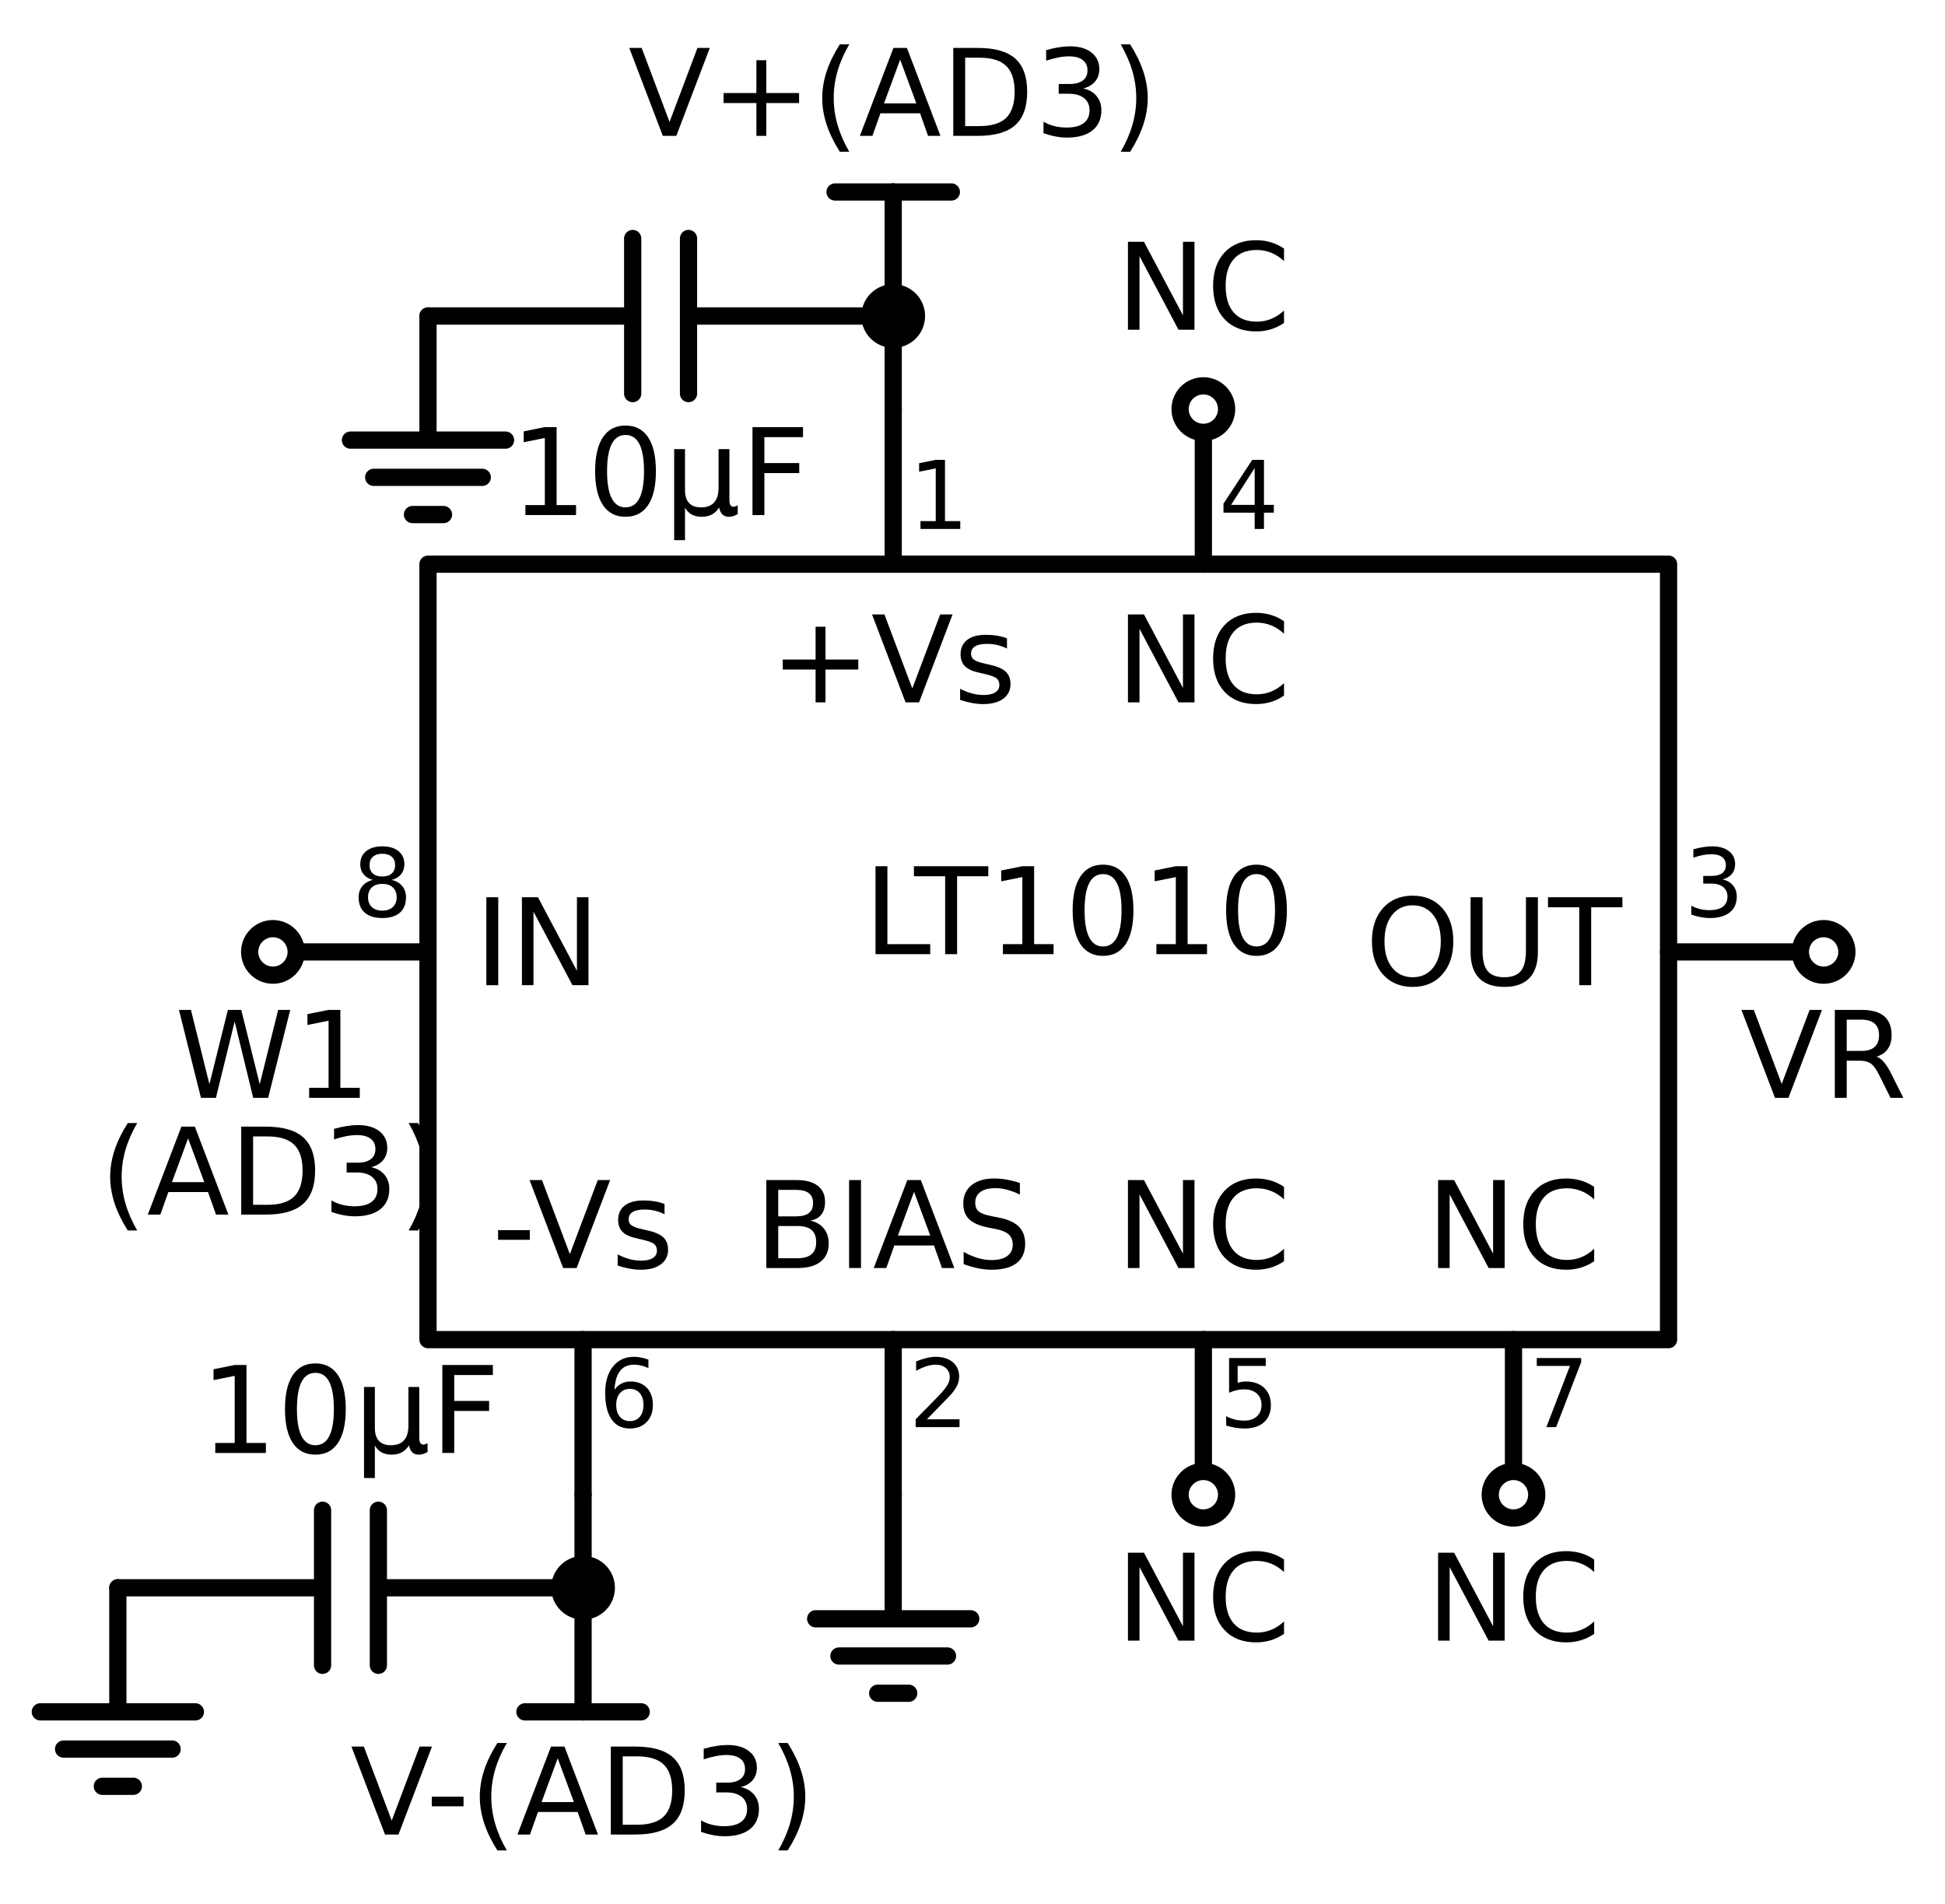
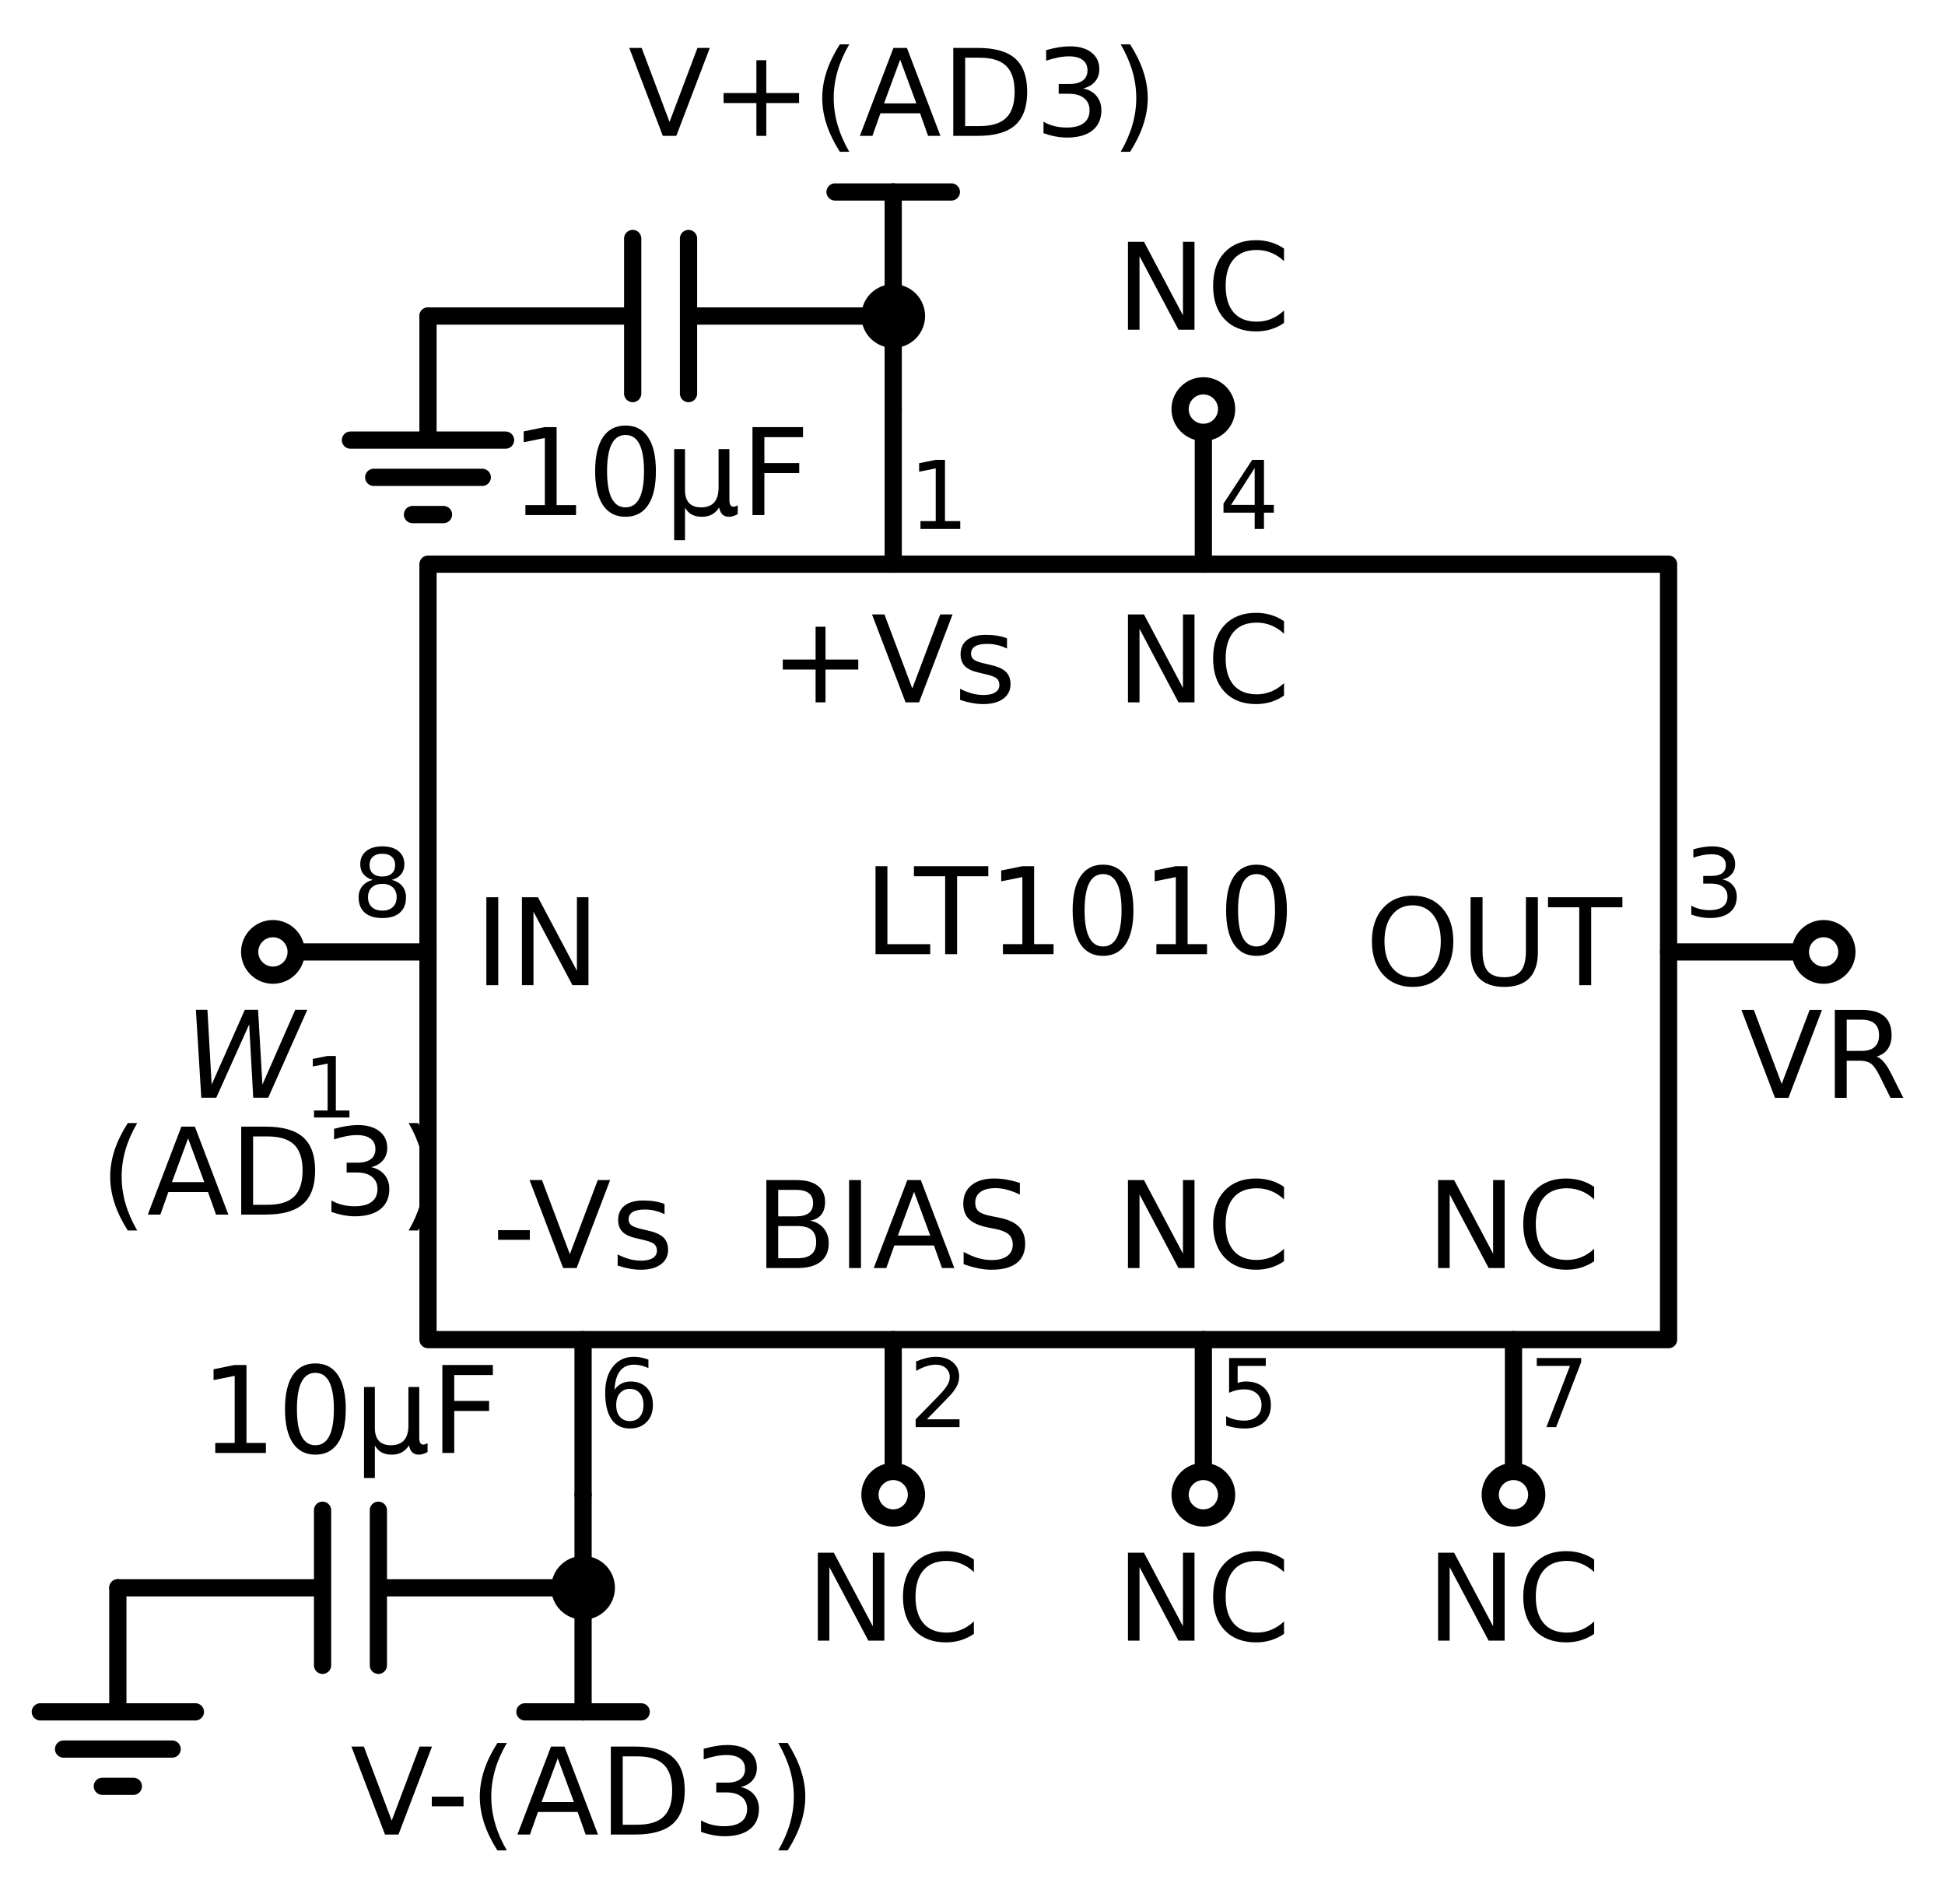
<svg xmlns="http://www.w3.org/2000/svg" xmlns:xlink="http://www.w3.org/1999/xlink" width="225.768pt" height="220.96pt" viewBox="0 0 225.768 220.96" version="1.1">
  <defs>
    <style type="text/css">*{stroke-linejoin: round; stroke-linecap: butt}</style>
  </defs>
  <g id="figure_1">
    <g id="patch_1">
      <path d="M 0 220.96  L 225.768 220.96  L 225.768 0  L 0 0  z " style="fill: #ffffff" />
    </g>
    <g id="axes_1">
      <g id="line2d_1">
-         <path d="M 49.68 155.48  L 193.68 155.48  L 193.68 65.48  L 49.68 65.48  L 49.68 155.48  " clip-path="url(#pcce61f2b95)" style="fill: none; stroke: #000000; stroke-width: 2; stroke-linecap: round" />
+         <path d="M 49.68 155.48  L 193.68 155.48  L 193.68 65.48  L 49.68 65.48  L 49.68 155.48  " clip-path="url(#pc2baa159cc)" style="fill: none; stroke: #000000; stroke-width: 2; stroke-linecap: round" />
      </g>
      <g id="line2d_2">
-         <path d="M 49.68 110.48  L 31.68 110.48  " clip-path="url(#pcce61f2b95)" style="fill: none; stroke: #000000; stroke-width: 2; stroke-linecap: round" />
+         <path d="M 49.68 110.48  L 31.68 110.48  " clip-path="url(#pc2baa159cc)" style="fill: none; stroke: #000000; stroke-width: 2; stroke-linecap: round" />
      </g>
      <g id="line2d_3">
-         <path d="M 193.68 110.48  L 211.68 110.48  " clip-path="url(#pcce61f2b95)" style="fill: none; stroke: #000000; stroke-width: 2; stroke-linecap: round" />
+         <path d="M 193.68 110.48  L 211.68 110.48  " clip-path="url(#pc2baa159cc)" style="fill: none; stroke: #000000; stroke-width: 2; stroke-linecap: round" />
      </g>
      <g id="line2d_4">
-         <path d="M 103.68 65.48  L 103.68 47.48  " clip-path="url(#pcce61f2b95)" style="fill: none; stroke: #000000; stroke-width: 2; stroke-linecap: round" />
+         <path d="M 103.68 65.48  L 103.68 47.48  " clip-path="url(#pc2baa159cc)" style="fill: none; stroke: #000000; stroke-width: 2; stroke-linecap: round" />
      </g>
      <g id="line2d_5">
-         <path d="M 139.68 65.48  L 139.68 47.48  " clip-path="url(#pcce61f2b95)" style="fill: none; stroke: #000000; stroke-width: 2; stroke-linecap: round" />
+         <path d="M 139.68 65.48  L 139.68 47.48  " clip-path="url(#pc2baa159cc)" style="fill: none; stroke: #000000; stroke-width: 2; stroke-linecap: round" />
      </g>
      <g id="line2d_6">
-         <path d="M 67.68 155.48  L 67.68 173.48  " clip-path="url(#pcce61f2b95)" style="fill: none; stroke: #000000; stroke-width: 2; stroke-linecap: round" />
+         <path d="M 67.68 155.48  L 67.68 173.48  " clip-path="url(#pc2baa159cc)" style="fill: none; stroke: #000000; stroke-width: 2; stroke-linecap: round" />
      </g>
      <g id="line2d_7">
-         <path d="M 103.68 155.48  L 103.68 173.48  " clip-path="url(#pcce61f2b95)" style="fill: none; stroke: #000000; stroke-width: 2; stroke-linecap: round" />
+         <path d="M 103.68 155.48  L 103.68 173.48  " clip-path="url(#pc2baa159cc)" style="fill: none; stroke: #000000; stroke-width: 2; stroke-linecap: round" />
      </g>
      <g id="line2d_8">
-         <path d="M 139.68 155.48  L 139.68 173.48  " clip-path="url(#pcce61f2b95)" style="fill: none; stroke: #000000; stroke-width: 2; stroke-linecap: round" />
+         <path d="M 139.68 155.48  L 139.68 173.48  " clip-path="url(#pc2baa159cc)" style="fill: none; stroke: #000000; stroke-width: 2; stroke-linecap: round" />
      </g>
      <g id="line2d_9">
-         <path d="M 175.68 155.48  L 175.68 173.48  " clip-path="url(#pcce61f2b95)" style="fill: none; stroke: #000000; stroke-width: 2; stroke-linecap: round" />
+         <path d="M 175.68 155.48  L 175.68 173.48  " clip-path="url(#pc2baa159cc)" style="fill: none; stroke: #000000; stroke-width: 2; stroke-linecap: round" />
      </g>
      <g id="line2d_10">
-         <path d="M 103.68 173.48  L 103.68 187.88  L 94.68 187.88  L 112.68 187.88  M 97.38 192.2  L 109.98 192.2  M 101.88 196.52  L 105.48 196.52  " clip-path="url(#pcce61f2b95)" style="fill: none; stroke: #000000; stroke-width: 2; stroke-linecap: round" />
+         <path d="M 103.68 47.48  L 103.68 42.08  L 103.68 36.68  " clip-path="url(#pc2baa159cc)" style="fill: none; stroke: #000000; stroke-width: 2; stroke-linecap: round" />
      </g>
      <g id="line2d_11">
-         <path d="M 103.68 47.48  L 103.68 42.08  L 103.68 36.68  " clip-path="url(#pcce61f2b95)" style="fill: none; stroke: #000000; stroke-width: 2; stroke-linecap: round" />
+         <path d="M 103.68 36.68  L 103.68 22.28  " clip-path="url(#pc2baa159cc)" style="fill: none; stroke: #000000; stroke-width: 2; stroke-linecap: round" />
      </g>
      <g id="line2d_12">
-         <path d="M 103.68 36.68  L 103.68 22.28  " clip-path="url(#pcce61f2b95)" style="fill: none; stroke: #000000; stroke-width: 2; stroke-linecap: round" />
+         <path d="M 103.68 22.28  L 96.93 22.28  " clip-path="url(#pc2baa159cc)" style="fill: none; stroke: #000000; stroke-width: 2; stroke-linecap: round" />
      </g>
      <g id="line2d_13">
-         <path d="M 103.68 22.28  L 96.93 22.28  " clip-path="url(#pcce61f2b95)" style="fill: none; stroke: #000000; stroke-width: 2; stroke-linecap: round" />
+         <path d="M 103.68 22.28  L 110.43 22.28  " clip-path="url(#pc2baa159cc)" style="fill: none; stroke: #000000; stroke-width: 2; stroke-linecap: round" />
      </g>
      <g id="line2d_14">
-         <path d="M 103.68 22.28  L 110.43 22.28  " clip-path="url(#pcce61f2b95)" style="fill: none; stroke: #000000; stroke-width: 2; stroke-linecap: round" />
+         <path d="M 103.68 36.68  L 79.92 36.68  M 79.92 45.68  L 79.92 27.68  M 73.44 45.68  L 73.44 27.68  M 73.44 36.68  L 49.68 36.68  " clip-path="url(#pc2baa159cc)" style="fill: none; stroke: #000000; stroke-width: 2; stroke-linecap: round" />
      </g>
      <g id="line2d_15">
-         <path d="M 103.68 36.68  L 79.92 36.68  M 79.92 45.68  L 79.92 27.68  M 73.44 45.68  L 73.44 27.68  M 73.44 36.68  L 49.68 36.68  " clip-path="url(#pcce61f2b95)" style="fill: none; stroke: #000000; stroke-width: 2; stroke-linecap: round" />
+         <path d="M 49.68 36.68  L 49.68 51.08  L 40.68 51.08  L 58.68 51.08  M 43.38 55.4  L 55.98 55.4  M 47.88 59.72  L 51.48 59.72  " clip-path="url(#pc2baa159cc)" style="fill: none; stroke: #000000; stroke-width: 2; stroke-linecap: round" />
      </g>
      <g id="line2d_16">
-         <path d="M 49.68 36.68  L 49.68 51.08  L 40.68 51.08  L 58.68 51.08  M 43.38 55.4  L 55.98 55.4  M 47.88 59.72  L 51.48 59.72  " clip-path="url(#pcce61f2b95)" style="fill: none; stroke: #000000; stroke-width: 2; stroke-linecap: round" />
+         <path d="M 67.68 173.48  L 67.68 178.88  L 67.68 184.28  " clip-path="url(#pc2baa159cc)" style="fill: none; stroke: #000000; stroke-width: 2; stroke-linecap: round" />
      </g>
      <g id="line2d_17">
-         <path d="M 67.68 173.48  L 67.68 178.88  L 67.68 184.28  " clip-path="url(#pcce61f2b95)" style="fill: none; stroke: #000000; stroke-width: 2; stroke-linecap: round" />
+         <path d="M 67.68 184.28  L 67.68 198.68  " clip-path="url(#pc2baa159cc)" style="fill: none; stroke: #000000; stroke-width: 2; stroke-linecap: round" />
      </g>
      <g id="line2d_18">
-         <path d="M 67.68 184.28  L 67.68 198.68  " clip-path="url(#pcce61f2b95)" style="fill: none; stroke: #000000; stroke-width: 2; stroke-linecap: round" />
+         <path d="M 67.68 198.68  L 60.93 198.68  " clip-path="url(#pc2baa159cc)" style="fill: none; stroke: #000000; stroke-width: 2; stroke-linecap: round" />
      </g>
      <g id="line2d_19">
-         <path d="M 67.68 198.68  L 60.93 198.68  " clip-path="url(#pcce61f2b95)" style="fill: none; stroke: #000000; stroke-width: 2; stroke-linecap: round" />
+         <path d="M 67.68 198.68  L 74.43 198.68  " clip-path="url(#pc2baa159cc)" style="fill: none; stroke: #000000; stroke-width: 2; stroke-linecap: round" />
      </g>
      <g id="line2d_20">
-         <path d="M 67.68 198.68  L 74.43 198.68  " clip-path="url(#pcce61f2b95)" style="fill: none; stroke: #000000; stroke-width: 2; stroke-linecap: round" />
+         <path d="M 67.68 184.28  L 43.92 184.28  M 43.92 193.28  L 43.92 175.28  M 37.44 193.28  L 37.44 175.28  M 37.44 184.28  L 13.68 184.28  " clip-path="url(#pc2baa159cc)" style="fill: none; stroke: #000000; stroke-width: 2; stroke-linecap: round" />
      </g>
      <g id="line2d_21">
-         <path d="M 67.68 184.28  L 43.92 184.28  M 43.92 193.28  L 43.92 175.28  M 37.44 193.28  L 37.44 175.28  M 37.44 184.28  L 13.68 184.28  " clip-path="url(#pcce61f2b95)" style="fill: none; stroke: #000000; stroke-width: 2; stroke-linecap: round" />
-       </g>
-       <g id="line2d_22">
-         <path d="M 13.68 184.28  L 13.68 198.68  L 4.68 198.68  L 22.68 198.68  M 7.38 203  L 19.98 203  M 11.88 207.32  L 15.48 207.32  " clip-path="url(#pcce61f2b95)" style="fill: none; stroke: #000000; stroke-width: 2; stroke-linecap: round" />
+         <path d="M 13.68 184.28  L 13.68 198.68  L 4.68 198.68  L 22.68 198.68  M 7.38 203  L 19.98 203  M 11.88 207.32  L 15.48 207.32  " clip-path="url(#pc2baa159cc)" style="fill: none; stroke: #000000; stroke-width: 2; stroke-linecap: round" />
      </g>
      <g id="text_1">
        <g transform="translate(40.88125 106.3923) scale(0.11 -0.11)">
          <defs>
            <path id="DejaVuSans-38" d="M 2034 2216  Q 1584 2216 1326 1975  Q 1069 1734 1069 1313  Q 1069 891 1326 650  Q 1584 409 2034 409  Q 2484 409 2743 651  Q 3003 894 3003 1313  Q 3003 1734 2745 1975  Q 2488 2216 2034 2216  z M 1403 2484  Q 997 2584 770 2862  Q 544 3141 544 3541  Q 544 4100 942 4425  Q 1341 4750 2034 4750  Q 2731 4750 3128 4425  Q 3525 4100 3525 3541  Q 3525 3141 3298 2862  Q 3072 2584 2669 2484  Q 3125 2378 3379 2068  Q 3634 1759 3634 1313  Q 3634 634 3220 271  Q 2806 -91 2034 -91  Q 1263 -91 848 271  Q 434 634 434 1313  Q 434 1759 690 2068  Q 947 2378 1403 2484  z M 1172 3481  Q 1172 3119 1398 2916  Q 1625 2713 2034 2713  Q 2441 2713 2670 2916  Q 2900 3119 2900 3481  Q 2900 3844 2670 4047  Q 2441 4250 2034 4250  Q 1625 4250 1398 4047  Q 1172 3844 1172 3481  z " transform="scale(0.015625)" />
          </defs>
          <use xlink:href="#DejaVuSans-38" />
        </g>
      </g>
      <g id="text_2">
        <g transform="translate(55.08 114.3431) scale(0.14 -0.14)">
          <defs>
            <path id="DejaVuSans-49" d="M 628 4666  L 1259 4666  L 1259 0  L 628 0  L 628 4666  z " transform="scale(0.015625)" />
            <path id="DejaVuSans-4e" d="M 628 4666  L 1478 4666  L 3547 763  L 3547 4666  L 4159 4666  L 4159 0  L 3309 0  L 1241 3903  L 1241 0  L 628 0  L 628 4666  z " transform="scale(0.015625)" />
          </defs>
          <use xlink:href="#DejaVuSans-49" />
          <use xlink:href="#DejaVuSans-4e" transform="translate(29.49219 0)" />
        </g>
      </g>
      <g id="text_3">
        <g transform="translate(195.48 106.3923) scale(0.11 -0.11)">
          <defs>
            <path id="DejaVuSans-33" d="M 2597 2516  Q 3050 2419 3304 2112  Q 3559 1806 3559 1356  Q 3559 666 3084 287  Q 2609 -91 1734 -91  Q 1441 -91 1130 -33  Q 819 25 488 141  L 488 750  Q 750 597 1062 519  Q 1375 441 1716 441  Q 2309 441 2620 675  Q 2931 909 2931 1356  Q 2931 1769 2642 2001  Q 2353 2234 1838 2234  L 1294 2234  L 1294 2753  L 1863 2753  Q 2328 2753 2575 2939  Q 2822 3125 2822 3475  Q 2822 3834 2567 4026  Q 2313 4219 1838 4219  Q 1578 4219 1281 4162  Q 984 4106 628 3988  L 628 4550  Q 988 4650 1302 4700  Q 1616 4750 1894 4750  Q 2613 4750 3031 4423  Q 3450 4097 3450 3541  Q 3450 3153 3228 2886  Q 3006 2619 2597 2516  z " transform="scale(0.015625)" />
          </defs>
          <use xlink:href="#DejaVuSans-33" />
        </g>
      </g>
      <g id="text_4">
        <g transform="translate(158.4622 114.3431) scale(0.14 -0.14)">
          <defs>
            <path id="DejaVuSans-4f" d="M 2522 4238  Q 1834 4238 1429 3725  Q 1025 3213 1025 2328  Q 1025 1447 1429 934  Q 1834 422 2522 422  Q 3209 422 3611 934  Q 4013 1447 4013 2328  Q 4013 3213 3611 3725  Q 3209 4238 2522 4238  z M 2522 4750  Q 3503 4750 4090 4092  Q 4678 3434 4678 2328  Q 4678 1225 4090 567  Q 3503 -91 2522 -91  Q 1538 -91 948 565  Q 359 1222 359 2328  Q 359 3434 948 4092  Q 1538 4750 2522 4750  z " transform="scale(0.015625)" />
            <path id="DejaVuSans-55" d="M 556 4666  L 1191 4666  L 1191 1831  Q 1191 1081 1462 751  Q 1734 422 2344 422  Q 2950 422 3222 751  Q 3494 1081 3494 1831  L 3494 4666  L 4128 4666  L 4128 1753  Q 4128 841 3676 375  Q 3225 -91 2344 -91  Q 1459 -91 1007 375  Q 556 841 556 1753  L 556 4666  z " transform="scale(0.015625)" />
            <path id="DejaVuSans-54" d="M -19 4666  L 3928 4666  L 3928 4134  L 2272 4134  L 2272 0  L 1638 0  L 1638 4134  L -19 4134  L -19 4666  z " transform="scale(0.015625)" />
          </defs>
          <use xlink:href="#DejaVuSans-4f" />
          <use xlink:href="#DejaVuSans-55" transform="translate(78.71094 0)" />
          <use xlink:href="#DejaVuSans-54" transform="translate(151.9043 0)" />
        </g>
      </g>
      <g id="text_5">
        <g transform="translate(105.48 61.39234) scale(0.11 -0.11)">
          <defs>
            <path id="DejaVuSans-31" d="M 794 531  L 1825 531  L 1825 4091  L 703 3866  L 703 4441  L 1819 4666  L 2450 4666  L 2450 531  L 3481 531  L 3481 0  L 794 0  L 794 531  z " transform="scale(0.015625)" />
          </defs>
          <use xlink:href="#DejaVuSans-31" />
        </g>
      </g>
      <g id="text_6">
        <g transform="translate(89.37922 81.51781) scale(0.14 -0.14)">
          <defs>
            <path id="DejaVuSans-2b" d="M 2944 4013  L 2944 2272  L 4684 2272  L 4684 1741  L 2944 1741  L 2944 0  L 2419 0  L 2419 1741  L 678 1741  L 678 2272  L 2419 2272  L 2419 4013  L 2944 4013  z " transform="scale(0.015625)" />
            <path id="DejaVuSans-56" d="M 1831 0  L 50 4666  L 709 4666  L 2188 738  L 3669 4666  L 4325 4666  L 2547 0  L 1831 0  z " transform="scale(0.015625)" />
            <path id="DejaVuSans-73" d="M 2834 3397  L 2834 2853  Q 2591 2978 2328 3040  Q 2066 3103 1784 3103  Q 1356 3103 1142 2972  Q 928 2841 928 2578  Q 928 2378 1081 2264  Q 1234 2150 1697 2047  L 1894 2003  Q 2506 1872 2764 1633  Q 3022 1394 3022 966  Q 3022 478 2636 193  Q 2250 -91 1575 -91  Q 1294 -91 989 -36  Q 684 19 347 128  L 347 722  Q 666 556 975 473  Q 1284 391 1588 391  Q 1994 391 2212 530  Q 2431 669 2431 922  Q 2431 1156 2273 1281  Q 2116 1406 1581 1522  L 1381 1569  Q 847 1681 609 1914  Q 372 2147 372 2553  Q 372 3047 722 3315  Q 1072 3584 1716 3584  Q 2034 3584 2315 3537  Q 2597 3491 2834 3397  z " transform="scale(0.015625)" />
          </defs>
          <use xlink:href="#DejaVuSans-2b" />
          <use xlink:href="#DejaVuSans-56" transform="translate(83.78906 0)" />
          <use xlink:href="#DejaVuSans-73" transform="translate(152.1973 0)" />
        </g>
      </g>
      <g id="text_7">
        <g transform="translate(141.48 61.39234) scale(0.11 -0.11)">
          <defs>
            <path id="DejaVuSans-34" d="M 2419 4116  L 825 1625  L 2419 1625  L 2419 4116  z M 2253 4666  L 3047 4666  L 3047 1625  L 3713 1625  L 3713 1100  L 3047 1100  L 3047 0  L 2419 0  L 2419 1100  L 313 1100  L 313 1709  L 2253 4666  z " transform="scale(0.015625)" />
          </defs>
          <use xlink:href="#DejaVuSans-34" />
        </g>
      </g>
      <g id="text_8">
        <g transform="translate(129.5552 81.51781) scale(0.14 -0.14)">
          <defs>
            <path id="DejaVuSans-43" d="M 4122 4306  L 4122 3641  Q 3803 3938 3442 4084  Q 3081 4231 2675 4231  Q 1875 4231 1450 3742  Q 1025 3253 1025 2328  Q 1025 1406 1450 917  Q 1875 428 2675 428  Q 3081 428 3442 575  Q 3803 722 4122 1019  L 4122 359  Q 3791 134 3420 21  Q 3050 -91 2638 -91  Q 1578 -91 968 557  Q 359 1206 359 2328  Q 359 3453 968 4101  Q 1578 4750 2638 4750  Q 3056 4750 3426 4639  Q 3797 4528 4122 4306  z " transform="scale(0.015625)" />
          </defs>
          <use xlink:href="#DejaVuSans-4e" />
          <use xlink:href="#DejaVuSans-43" transform="translate(74.80469 0)" />
        </g>
      </g>
      <g id="text_9">
        <g transform="translate(69.48 165.6383) scale(0.11 -0.11)">
          <defs>
            <path id="DejaVuSans-36" d="M 2113 2584  Q 1688 2584 1439 2293  Q 1191 2003 1191 1497  Q 1191 994 1439 701  Q 1688 409 2113 409  Q 2538 409 2786 701  Q 3034 994 3034 1497  Q 3034 2003 2786 2293  Q 2538 2584 2113 2584  z M 3366 4563  L 3366 3988  Q 3128 4100 2886 4159  Q 2644 4219 2406 4219  Q 1781 4219 1451 3797  Q 1122 3375 1075 2522  Q 1259 2794 1537 2939  Q 1816 3084 2150 3084  Q 2853 3084 3261 2657  Q 3669 2231 3669 1497  Q 3669 778 3244 343  Q 2819 -91 2113 -91  Q 1303 -91 875 529  Q 447 1150 447 2328  Q 447 3434 972 4092  Q 1497 4750 2381 4750  Q 2619 4750 2861 4703  Q 3103 4656 3366 4563  z " transform="scale(0.015625)" />
          </defs>
          <use xlink:href="#DejaVuSans-36" />
        </g>
      </g>
      <g id="text_10">
        <g transform="translate(57.13078 147.1684) scale(0.14 -0.14)">
          <defs>
            <path id="DejaVuSans-2d" d="M 313 2009  L 1997 2009  L 1997 1497  L 313 1497  L 313 2009  z " transform="scale(0.015625)" />
          </defs>
          <use xlink:href="#DejaVuSans-2d" />
          <use xlink:href="#DejaVuSans-56" transform="translate(30.20898 0)" />
          <use xlink:href="#DejaVuSans-73" transform="translate(98.61719 0)" />
        </g>
      </g>
      <g id="text_11">
        <g transform="translate(105.48 165.6383) scale(0.11 -0.11)">
          <defs>
            <path id="DejaVuSans-32" d="M 1228 531  L 3431 531  L 3431 0  L 469 0  L 469 531  Q 828 903 1448 1529  Q 2069 2156 2228 2338  Q 2531 2678 2651 2914  Q 2772 3150 2772 3378  Q 2772 3750 2511 3984  Q 2250 4219 1831 4219  Q 1534 4219 1204 4116  Q 875 4013 500 3803  L 500 4441  Q 881 4594 1212 4672  Q 1544 4750 1819 4750  Q 2544 4750 2975 4387  Q 3406 4025 3406 3419  Q 3406 3131 3298 2873  Q 3191 2616 2906 2266  Q 2828 2175 2409 1742  Q 1991 1309 1228 531  z " transform="scale(0.015625)" />
          </defs>
          <use xlink:href="#DejaVuSans-32" />
        </g>
      </g>
      <g id="text_12">
        <g transform="translate(87.58 147.1684) scale(0.14 -0.14)">
          <defs>
            <path id="DejaVuSans-42" d="M 1259 2228  L 1259 519  L 2272 519  Q 2781 519 3026 730  Q 3272 941 3272 1375  Q 3272 1813 3026 2020  Q 2781 2228 2272 2228  L 1259 2228  z M 1259 4147  L 1259 2741  L 2194 2741  Q 2656 2741 2882 2914  Q 3109 3088 3109 3444  Q 3109 3797 2882 3972  Q 2656 4147 2194 4147  L 1259 4147  z M 628 4666  L 2241 4666  Q 2963 4666 3353 4366  Q 3744 4066 3744 3513  Q 3744 3084 3544 2831  Q 3344 2578 2956 2516  Q 3422 2416 3680 2098  Q 3938 1781 3938 1306  Q 3938 681 3513 340  Q 3088 0 2303 0  L 628 0  L 628 4666  z " transform="scale(0.015625)" />
            <path id="DejaVuSans-41" d="M 2188 4044  L 1331 1722  L 3047 1722  L 2188 4044  z M 1831 4666  L 2547 4666  L 4325 0  L 3669 0  L 3244 1197  L 1141 1197  L 716 0  L 50 0  L 1831 4666  z " transform="scale(0.015625)" />
            <path id="DejaVuSans-53" d="M 3425 4513  L 3425 3897  Q 3066 4069 2747 4153  Q 2428 4238 2131 4238  Q 1616 4238 1336 4038  Q 1056 3838 1056 3469  Q 1056 3159 1242 3001  Q 1428 2844 1947 2747  L 2328 2669  Q 3034 2534 3370 2195  Q 3706 1856 3706 1288  Q 3706 609 3251 259  Q 2797 -91 1919 -91  Q 1588 -91 1214 -16  Q 841 59 441 206  L 441 856  Q 825 641 1194 531  Q 1563 422 1919 422  Q 2459 422 2753 634  Q 3047 847 3047 1241  Q 3047 1584 2836 1778  Q 2625 1972 2144 2069  L 1759 2144  Q 1053 2284 737 2584  Q 422 2884 422 3419  Q 422 4038 858 4394  Q 1294 4750 2059 4750  Q 2388 4750 2728 4690  Q 3069 4631 3425 4513  z " transform="scale(0.015625)" />
          </defs>
          <use xlink:href="#DejaVuSans-42" />
          <use xlink:href="#DejaVuSans-49" transform="translate(68.60352 0)" />
          <use xlink:href="#DejaVuSans-41" transform="translate(98.0957 0)" />
          <use xlink:href="#DejaVuSans-53" transform="translate(166.5039 0)" />
        </g>
      </g>
      <g id="text_13">
        <g transform="translate(141.48 165.6383) scale(0.11 -0.11)">
          <defs>
            <path id="DejaVuSans-35" d="M 691 4666  L 3169 4666  L 3169 4134  L 1269 4134  L 1269 2991  Q 1406 3038 1543 3061  Q 1681 3084 1819 3084  Q 2600 3084 3056 2656  Q 3513 2228 3513 1497  Q 3513 744 3044 326  Q 2575 -91 1722 -91  Q 1428 -91 1123 -41  Q 819 9 494 109  L 494 744  Q 775 591 1075 516  Q 1375 441 1709 441  Q 2250 441 2565 725  Q 2881 1009 2881 1497  Q 2881 1984 2565 2268  Q 2250 2553 1709 2553  Q 1456 2553 1204 2497  Q 953 2441 691 2322  L 691 4666  z " transform="scale(0.015625)" />
          </defs>
          <use xlink:href="#DejaVuSans-35" />
        </g>
      </g>
      <g id="text_14">
        <g transform="translate(129.5552 147.1684) scale(0.14 -0.14)">
          <use xlink:href="#DejaVuSans-4e" />
          <use xlink:href="#DejaVuSans-43" transform="translate(74.80469 0)" />
        </g>
      </g>
      <g id="text_15">
        <g transform="translate(177.48 165.6383) scale(0.11 -0.11)">
          <defs>
            <path id="DejaVuSans-37" d="M 525 4666  L 3525 4666  L 3525 4397  L 1831 0  L 1172 0  L 2766 4134  L 525 4134  L 525 4666  z " transform="scale(0.015625)" />
          </defs>
          <use xlink:href="#DejaVuSans-37" />
        </g>
      </g>
      <g id="text_16">
        <g transform="translate(165.5552 147.1684) scale(0.14 -0.14)">
          <use xlink:href="#DejaVuSans-4e" />
          <use xlink:href="#DejaVuSans-43" transform="translate(74.80469 0)" />
        </g>
      </g>
      <g id="text_17">
        <g transform="translate(100.2517 110.7431) scale(0.14 -0.14)">
          <defs>
            <path id="DejaVuSans-4c" d="M 628 4666  L 1259 4666  L 1259 531  L 3531 531  L 3531 0  L 628 0  L 628 4666  z " transform="scale(0.015625)" />
            <path id="DejaVuSans-30" d="M 2034 4250  Q 1547 4250 1301 3770  Q 1056 3291 1056 2328  Q 1056 1369 1301 889  Q 1547 409 2034 409  Q 2525 409 2770 889  Q 3016 1369 3016 2328  Q 3016 3291 2770 3770  Q 2525 4250 2034 4250  z M 2034 4750  Q 2819 4750 3233 4129  Q 3647 3509 3647 2328  Q 3647 1150 3233 529  Q 2819 -91 2034 -91  Q 1250 -91 836 529  Q 422 1150 422 2328  Q 422 3509 836 4129  Q 1250 4750 2034 4750  z " transform="scale(0.015625)" />
          </defs>
          <use xlink:href="#DejaVuSans-4c" />
          <use xlink:href="#DejaVuSans-54" transform="translate(41.96289 0)" />
          <use xlink:href="#DejaVuSans-31" transform="translate(103.0469 0)" />
          <use xlink:href="#DejaVuSans-30" transform="translate(166.6699 0)" />
          <use xlink:href="#DejaVuSans-31" transform="translate(230.293 0)" />
          <use xlink:href="#DejaVuSans-30" transform="translate(293.916 0)" />
        </g>
      </g>
      <g id="text_18">
        <g transform="translate(72.93141 15.76844) scale(0.14 -0.14)">
          <defs>
            <path id="DejaVuSans-28" d="M 1984 4856  Q 1566 4138 1362 3434  Q 1159 2731 1159 2009  Q 1159 1288 1364 580  Q 1569 -128 1984 -844  L 1484 -844  Q 1016 -109 783 600  Q 550 1309 550 2009  Q 550 2706 781 3412  Q 1013 4119 1484 4856  L 1984 4856  z " transform="scale(0.015625)" />
            <path id="DejaVuSans-44" d="M 1259 4147  L 1259 519  L 2022 519  Q 2988 519 3436 956  Q 3884 1394 3884 2338  Q 3884 3275 3436 3711  Q 2988 4147 2022 4147  L 1259 4147  z M 628 4666  L 1925 4666  Q 3281 4666 3915 4102  Q 4550 3538 4550 2338  Q 4550 1131 3912 565  Q 3275 0 1925 0  L 628 0  L 628 4666  z " transform="scale(0.015625)" />
            <path id="DejaVuSans-29" d="M 513 4856  L 1013 4856  Q 1481 4119 1714 3412  Q 1947 2706 1947 2009  Q 1947 1309 1714 600  Q 1481 -109 1013 -844  L 513 -844  Q 928 -128 1133 580  Q 1338 1288 1338 2009  Q 1338 2731 1133 3434  Q 928 4138 513 4856  z " transform="scale(0.015625)" />
          </defs>
          <use xlink:href="#DejaVuSans-56" />
          <use xlink:href="#DejaVuSans-2b" transform="translate(68.4082 0)" />
          <use xlink:href="#DejaVuSans-28" transform="translate(152.1973 0)" />
          <use xlink:href="#DejaVuSans-41" transform="translate(191.2109 0)" />
          <use xlink:href="#DejaVuSans-44" transform="translate(259.6191 0)" />
          <use xlink:href="#DejaVuSans-33" transform="translate(336.6211 0)" />
          <use xlink:href="#DejaVuSans-29" transform="translate(400.2441 0)" />
        </g>
      </g>
      <g id="text_19">
        <g transform="translate(59.25 59.88938) scale(0.14 -0.14)">
          <defs>
            <path id="DejaVuSans-3bc" d="M 544 -1331  L 544 3500  L 1119 3500  L 1119 1325  Q 1119 872 1334 640  Q 1550 409 1972 409  Q 2434 409 2667 671  Q 2900 934 2900 1459  L 2900 3500  L 3475 3500  L 3475 806  Q 3475 619 3529 530  Q 3584 441 3700 441  Q 3728 441 3778 458  Q 3828 475 3916 513  L 3916 50  Q 3788 -22 3673 -56  Q 3559 -91 3450 -91  Q 3234 -91 3106 31  Q 2978 153 2931 403  Q 2775 156 2548 32  Q 2322 -91 2016 -91  Q 1697 -91 1473 31  Q 1250 153 1119 397  L 1119 -1331  L 544 -1331  z " transform="scale(0.015625)" />
            <path id="DejaVuSans-46" d="M 628 4666  L 3309 4666  L 3309 4134  L 1259 4134  L 1259 2759  L 3109 2759  L 3109 2228  L 1259 2228  L 1259 0  L 628 0  L 628 4666  z " transform="scale(0.015625)" />
          </defs>
          <use xlink:href="#DejaVuSans-31" transform="translate(0 0.78125)" />
          <use xlink:href="#DejaVuSans-30" transform="translate(63.62305 0.78125)" />
          <use xlink:href="#DejaVuSans-3bc" transform="translate(127.2461 0.78125)" />
          <use xlink:href="#DejaVuSans-46" transform="translate(190.8691 0.78125)" />
        </g>
      </g>
      <g id="text_20">
        <g transform="translate(40.68297 212.9178) scale(0.14 -0.14)">
          <use xlink:href="#DejaVuSans-56" />
          <use xlink:href="#DejaVuSans-2d" transform="translate(62.5332 0)" />
          <use xlink:href="#DejaVuSans-28" transform="translate(98.61719 0)" />
          <use xlink:href="#DejaVuSans-41" transform="translate(137.6309 0)" />
          <use xlink:href="#DejaVuSans-44" transform="translate(206.0391 0)" />
          <use xlink:href="#DejaVuSans-33" transform="translate(283.041 0)" />
          <use xlink:href="#DejaVuSans-29" transform="translate(346.6641 0)" />
        </g>
      </g>
      <g id="text_21">
        <g transform="translate(23.25 168.74) scale(0.14 -0.14)">
          <use xlink:href="#DejaVuSans-31" transform="translate(0 0.78125)" />
          <use xlink:href="#DejaVuSans-30" transform="translate(63.62305 0.78125)" />
          <use xlink:href="#DejaVuSans-3bc" transform="translate(127.2461 0.78125)" />
          <use xlink:href="#DejaVuSans-46" transform="translate(190.8691 0.78125)" />
        </g>
      </g>
      <g id="patch_2">
-         <path d="M 139.68 50.18  C 140.396 50.18 141.083 49.896 141.589 49.389  C 142.096 48.883 142.38 48.196 142.38 47.48  C 142.38 46.764 142.096 46.077 141.589 45.571  C 141.083 45.064 140.396 44.78 139.68 44.78  C 138.964 44.78 138.277 45.064 137.771 45.571  C 137.264 46.077 136.98 46.764 136.98 47.48  C 136.98 48.196 137.264 48.883 137.771 49.389  C 138.277 49.896 138.964 50.18 139.68 50.18  z " clip-path="url(#pcce61f2b95)" style="fill: #ffffff; stroke: #000000; stroke-width: 2; stroke-linejoin: miter" />
+         <path d="M 139.68 50.18  C 140.396 50.18 141.083 49.896 141.589 49.389  C 142.096 48.883 142.38 48.196 142.38 47.48  C 142.38 46.764 142.096 46.077 141.589 45.571  C 141.083 45.064 140.396 44.78 139.68 44.78  C 138.964 44.78 138.277 45.064 137.771 45.571  C 137.264 46.077 136.98 46.764 136.98 47.48  C 136.98 48.196 137.264 48.883 137.771 49.389  C 138.277 49.896 138.964 50.18 139.68 50.18  z " clip-path="url(#pc2baa159cc)" style="fill: #ffffff; stroke: #000000; stroke-width: 2; stroke-linejoin: miter" />
      </g>
      <g id="text_22">
        <g transform="translate(129.5552 38.26844) scale(0.14 -0.14)">
          <use xlink:href="#DejaVuSans-4e" />
          <use xlink:href="#DejaVuSans-43" transform="translate(74.80469 0)" />
        </g>
      </g>
      <g id="patch_3">
-         <path d="M 139.68 176.18  C 140.396 176.18 141.083 175.896 141.589 175.389  C 142.096 174.883 142.38 174.196 142.38 173.48  C 142.38 172.764 142.096 172.077 141.589 171.571  C 141.083 171.064 140.396 170.78 139.68 170.78  C 138.964 170.78 138.277 171.064 137.771 171.571  C 137.264 172.077 136.98 172.764 136.98 173.48  C 136.98 174.196 137.264 174.883 137.771 175.389  C 138.277 175.896 138.964 176.18 139.68 176.18  z " clip-path="url(#pcce61f2b95)" style="fill: #ffffff; stroke: #000000; stroke-width: 2; stroke-linejoin: miter" />
+         <path d="M 103.68 176.18  C 104.396 176.18 105.083 175.896 105.589 175.389  C 106.096 174.883 106.38 174.196 106.38 173.48  C 106.38 172.764 106.096 172.077 105.589 171.571  C 105.083 171.064 104.396 170.78 103.68 170.78  C 102.964 170.78 102.277 171.064 101.771 171.571  C 101.264 172.077 100.98 172.764 100.98 173.48  C 100.98 174.196 101.264 174.883 101.771 175.389  C 102.277 175.896 102.964 176.18 103.68 176.18  z " clip-path="url(#pc2baa159cc)" style="fill: #ffffff; stroke: #000000; stroke-width: 2; stroke-linejoin: miter" />
      </g>
      <g id="text_23">
+         <g transform="translate(93.55516 190.4178) scale(0.14 -0.14)">
+           <use xlink:href="#DejaVuSans-4e" />
+           <use xlink:href="#DejaVuSans-43" transform="translate(74.80469 0)" />
+         </g>
+       </g>
+       <g id="patch_4">
+         <path d="M 139.68 176.18  C 140.396 176.18 141.083 175.896 141.589 175.389  C 142.096 174.883 142.38 174.196 142.38 173.48  C 142.38 172.764 142.096 172.077 141.589 171.571  C 141.083 171.064 140.396 170.78 139.68 170.78  C 138.964 170.78 138.277 171.064 137.771 171.571  C 137.264 172.077 136.98 172.764 136.98 173.48  C 136.98 174.196 137.264 174.883 137.771 175.389  C 138.277 175.896 138.964 176.18 139.68 176.18  z " clip-path="url(#pc2baa159cc)" style="fill: #ffffff; stroke: #000000; stroke-width: 2; stroke-linejoin: miter" />
+       </g>
+       <g id="text_24">
        <g transform="translate(129.5552 190.4178) scale(0.14 -0.14)">
          <use xlink:href="#DejaVuSans-4e" />
          <use xlink:href="#DejaVuSans-43" transform="translate(74.80469 0)" />
        </g>
      </g>
-       <g id="patch_4">
-         <path d="M 175.68 176.18  C 176.396 176.18 177.083 175.896 177.589 175.389  C 178.096 174.883 178.38 174.196 178.38 173.48  C 178.38 172.764 178.096 172.077 177.589 171.571  C 177.083 171.064 176.396 170.78 175.68 170.78  C 174.964 170.78 174.277 171.064 173.771 171.571  C 173.264 172.077 172.98 172.764 172.98 173.48  C 172.98 174.196 173.264 174.883 173.771 175.389  C 174.277 175.896 174.964 176.18 175.68 176.18  z " clip-path="url(#pcce61f2b95)" style="fill: #ffffff; stroke: #000000; stroke-width: 2; stroke-linejoin: miter" />
-       </g>
-       <g id="text_24">
+       <g id="patch_5">
+         <path d="M 175.68 176.18  C 176.396 176.18 177.083 175.896 177.589 175.389  C 178.096 174.883 178.38 174.196 178.38 173.48  C 178.38 172.764 178.096 172.077 177.589 171.571  C 177.083 171.064 176.396 170.78 175.68 170.78  C 174.964 170.78 174.277 171.064 173.771 171.571  C 173.264 172.077 172.98 172.764 172.98 173.48  C 172.98 174.196 173.264 174.883 173.771 175.389  C 174.277 175.896 174.964 176.18 175.68 176.18  z " clip-path="url(#pc2baa159cc)" style="fill: #ffffff; stroke: #000000; stroke-width: 2; stroke-linejoin: miter" />
+       </g>
+       <g id="text_25">
        <g transform="translate(165.5552 190.4178) scale(0.14 -0.14)">
          <use xlink:href="#DejaVuSans-4e" />
          <use xlink:href="#DejaVuSans-43" transform="translate(74.80469 0)" />
        </g>
      </g>
-       <g id="patch_5">
-         <path d="M 31.68 113.18  C 32.396 113.18 33.083 112.896 33.589 112.389  C 34.096 111.883 34.38 111.196 34.38 110.48  C 34.38 109.764 34.096 109.077 33.589 108.571  C 33.083 108.064 32.396 107.78 31.68 107.78  C 30.964 107.78 30.277 108.064 29.771 108.571  C 29.264 109.077 28.98 109.764 28.98 110.48  C 28.98 111.196 29.264 111.883 29.771 112.389  C 30.277 112.896 30.964 113.18 31.68 113.18  z " clip-path="url(#pcce61f2b95)" style="fill: #ffffff; stroke: #000000; stroke-width: 2; stroke-linejoin: miter" />
-       </g>
-       <g id="text_25">
-         <g transform="translate(20.305 127.4178) scale(0.14 -0.14)">
-           <defs>
-             <path id="DejaVuSans-57" d="M 213 4666  L 850 4666  L 1831 722  L 2809 4666  L 3519 4666  L 4500 722  L 5478 4666  L 6119 4666  L 4947 0  L 4153 0  L 3169 4050  L 2175 0  L 1381 0  L 213 4666  z " transform="scale(0.015625)" />
-           </defs>
-           <use xlink:href="#DejaVuSans-57" />
-           <use xlink:href="#DejaVuSans-31" transform="translate(98.87695 0)" />
+       <g id="patch_6">
+         <path d="M 31.68 113.18  C 32.396 113.18 33.083 112.896 33.589 112.389  C 34.096 111.883 34.38 111.196 34.38 110.48  C 34.38 109.764 34.096 109.077 33.589 108.571  C 33.083 108.064 32.396 107.78 31.68 107.78  C 30.964 107.78 30.277 108.064 29.771 108.571  C 29.264 109.077 28.98 109.764 28.98 110.48  C 28.98 111.196 29.264 111.883 29.771 112.389  C 30.277 112.896 30.964 113.18 31.68 113.18  z " clip-path="url(#pc2baa159cc)" style="fill: #ffffff; stroke: #000000; stroke-width: 2; stroke-linejoin: miter" />
+       </g>
+       <g id="text_26">
+         <g transform="translate(21.39 127.4178) scale(0.14 -0.14)">
+           <defs>
+             <path id="DejaVuSans-Oblique-57" d="M 616 4666  L 1228 4666  L 1453 697  L 3213 4666  L 3916 4666  L 4147 697  L 5888 4666  L 6528 4666  L 4453 0  L 3659 0  L 3444 3891  L 1697 0  L 903 0  L 616 4666  z " transform="scale(0.015625)" />
+           </defs>
+           <use xlink:href="#DejaVuSans-Oblique-57" transform="translate(0 0.09375)" />
+           <use xlink:href="#DejaVuSans-31" transform="translate(98.87695 -16.3125) scale(0.7)" />
        </g>
        <g transform="translate(11.58563 140.9672) scale(0.14 -0.14)">
          <use xlink:href="#DejaVuSans-28" />
          <use xlink:href="#DejaVuSans-41" transform="translate(39.01367 0)" />
          <use xlink:href="#DejaVuSans-44" transform="translate(107.4219 0)" />
          <use xlink:href="#DejaVuSans-33" transform="translate(184.4238 0)" />
          <use xlink:href="#DejaVuSans-29" transform="translate(248.0469 0)" />
        </g>
      </g>
-       <g id="patch_6">
-         <path d="M 211.68 113.18  C 212.396 113.18 213.083 112.896 213.589 112.389  C 214.096 111.883 214.38 111.196 214.38 110.48  C 214.38 109.764 214.096 109.077 213.589 108.571  C 213.083 108.064 212.396 107.78 211.68 107.78  C 210.964 107.78 210.277 108.064 209.771 108.571  C 209.264 109.077 208.98 109.764 208.98 110.48  C 208.98 111.196 209.264 111.883 209.771 112.389  C 210.277 112.896 210.964 113.18 211.68 113.18  z " clip-path="url(#pcce61f2b95)" style="fill: #ffffff; stroke: #000000; stroke-width: 2; stroke-linejoin: miter" />
-       </g>
-       <g id="text_26">
+       <g id="patch_7">
+         <path d="M 211.68 113.18  C 212.396 113.18 213.083 112.896 213.589 112.389  C 214.096 111.883 214.38 111.196 214.38 110.48  C 214.38 109.764 214.096 109.077 213.589 108.571  C 213.083 108.064 212.396 107.78 211.68 107.78  C 210.964 107.78 210.277 108.064 209.771 108.571  C 209.264 109.077 208.98 109.764 208.98 110.48  C 208.98 111.196 209.264 111.883 209.771 112.389  C 210.277 112.896 210.964 113.18 211.68 113.18  z " clip-path="url(#pc2baa159cc)" style="fill: #ffffff; stroke: #000000; stroke-width: 2; stroke-linejoin: miter" />
+       </g>
+       <g id="text_27">
        <g transform="translate(202.0277 127.4178) scale(0.14 -0.14)">
          <defs>
            <path id="DejaVuSans-52" d="M 2841 2188  Q 3044 2119 3236 1894  Q 3428 1669 3622 1275  L 4263 0  L 3584 0  L 2988 1197  Q 2756 1666 2539 1819  Q 2322 1972 1947 1972  L 1259 1972  L 1259 0  L 628 0  L 628 4666  L 2053 4666  Q 2853 4666 3247 4331  Q 3641 3997 3641 3322  Q 3641 2881 3436 2590  Q 3231 2300 2841 2188  z M 1259 4147  L 1259 2491  L 2053 2491  Q 2509 2491 2742 2702  Q 2975 2913 2975 3322  Q 2975 3731 2742 3939  Q 2509 4147 2053 4147  L 1259 4147  z " transform="scale(0.015625)" />
          </defs>
          <use xlink:href="#DejaVuSans-56" />
          <use xlink:href="#DejaVuSans-52" transform="translate(68.4082 0)" />
        </g>
      </g>
-       <g id="patch_7">
-         <path d="M 103.68 39.38  C 104.396 39.38 105.083 39.096 105.589 38.589  C 106.096 38.083 106.38 37.396 106.38 36.68  C 106.38 35.964 106.096 35.277 105.589 34.771  C 105.083 34.264 104.396 33.98 103.68 33.98  C 102.964 33.98 102.277 34.264 101.771 34.771  C 101.264 35.277 100.98 35.964 100.98 36.68  C 100.98 37.396 101.264 38.083 101.771 38.589  C 102.277 39.096 102.964 39.38 103.68 39.38  z " clip-path="url(#pcce61f2b95)" style="stroke: #000000; stroke-width: 2; stroke-linejoin: miter" />
-       </g>
      <g id="patch_8">
-         <path d="M 67.68 186.98  C 68.396 186.98 69.083 186.696 69.589 186.189  C 70.096 185.683 70.38 184.996 70.38 184.28  C 70.38 183.564 70.096 182.877 69.589 182.371  C 69.083 181.864 68.396 181.58 67.68 181.58  C 66.964 181.58 66.277 181.864 65.771 182.371  C 65.264 182.877 64.98 183.564 64.98 184.28  C 64.98 184.996 65.264 185.683 65.771 186.189  C 66.277 186.696 66.964 186.98 67.68 186.98  z " clip-path="url(#pcce61f2b95)" style="stroke: #000000; stroke-width: 2; stroke-linejoin: miter" />
+         <path d="M 103.68 39.38  C 104.396 39.38 105.083 39.096 105.589 38.589  C 106.096 38.083 106.38 37.396 106.38 36.68  C 106.38 35.964 106.096 35.277 105.589 34.771  C 105.083 34.264 104.396 33.98 103.68 33.98  C 102.964 33.98 102.277 34.264 101.771 34.771  C 101.264 35.277 100.98 35.964 100.98 36.68  C 100.98 37.396 101.264 38.083 101.771 38.589  C 102.277 39.096 102.964 39.38 103.68 39.38  z " clip-path="url(#pc2baa159cc)" style="stroke: #000000; stroke-width: 2; stroke-linejoin: miter" />
+       </g>
+       <g id="patch_9">
+         <path d="M 67.68 186.98  C 68.396 186.98 69.083 186.696 69.589 186.189  C 70.096 185.683 70.38 184.996 70.38 184.28  C 70.38 183.564 70.096 182.877 69.589 182.371  C 69.083 181.864 68.396 181.58 67.68 181.58  C 66.964 181.58 66.277 181.864 65.771 182.371  C 65.264 182.877 64.98 183.564 64.98 184.28  C 64.98 184.996 65.264 185.683 65.771 186.189  C 66.277 186.696 66.964 186.98 67.68 186.98  z " clip-path="url(#pc2baa159cc)" style="stroke: #000000; stroke-width: 2; stroke-linejoin: miter" />
      </g>
    </g>
  </g>
  <defs>
-     <clipPath id="pcce61f2b95">
+     <clipPath id="pc2baa159cc">
      <rect x="0" y="0" width="225.768" height="220.96" />
    </clipPath>
  </defs>
</svg>
